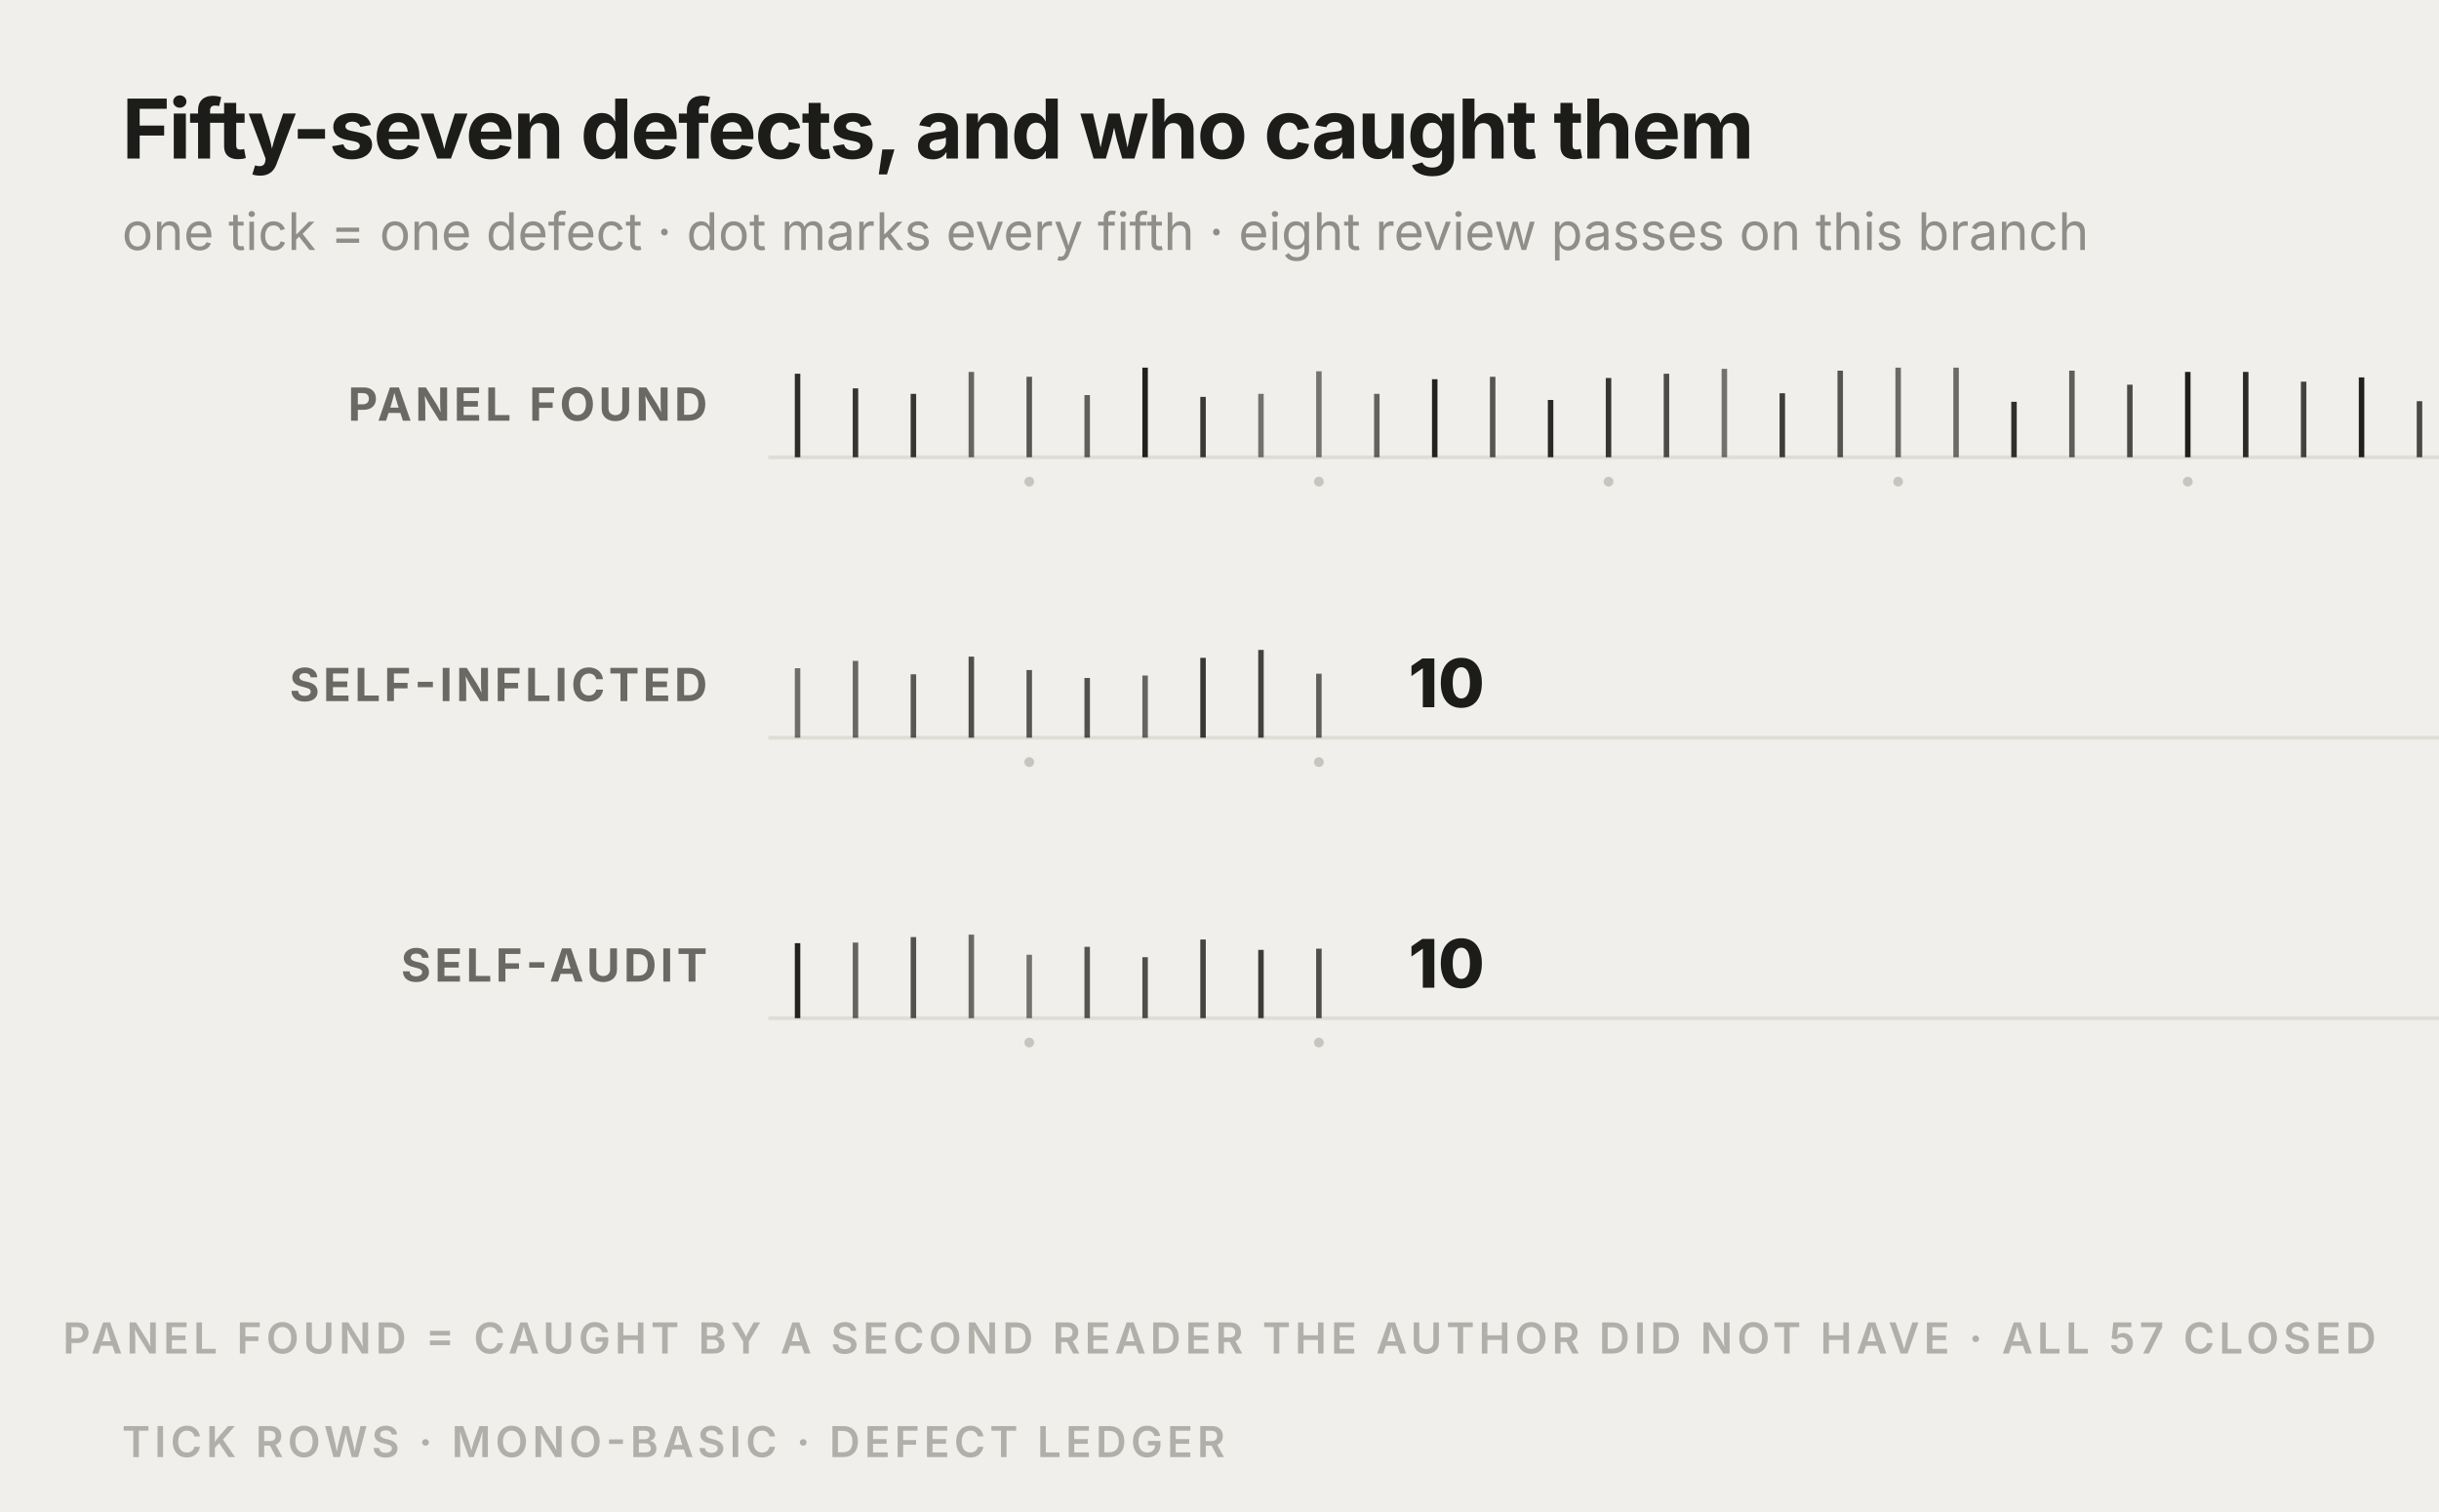
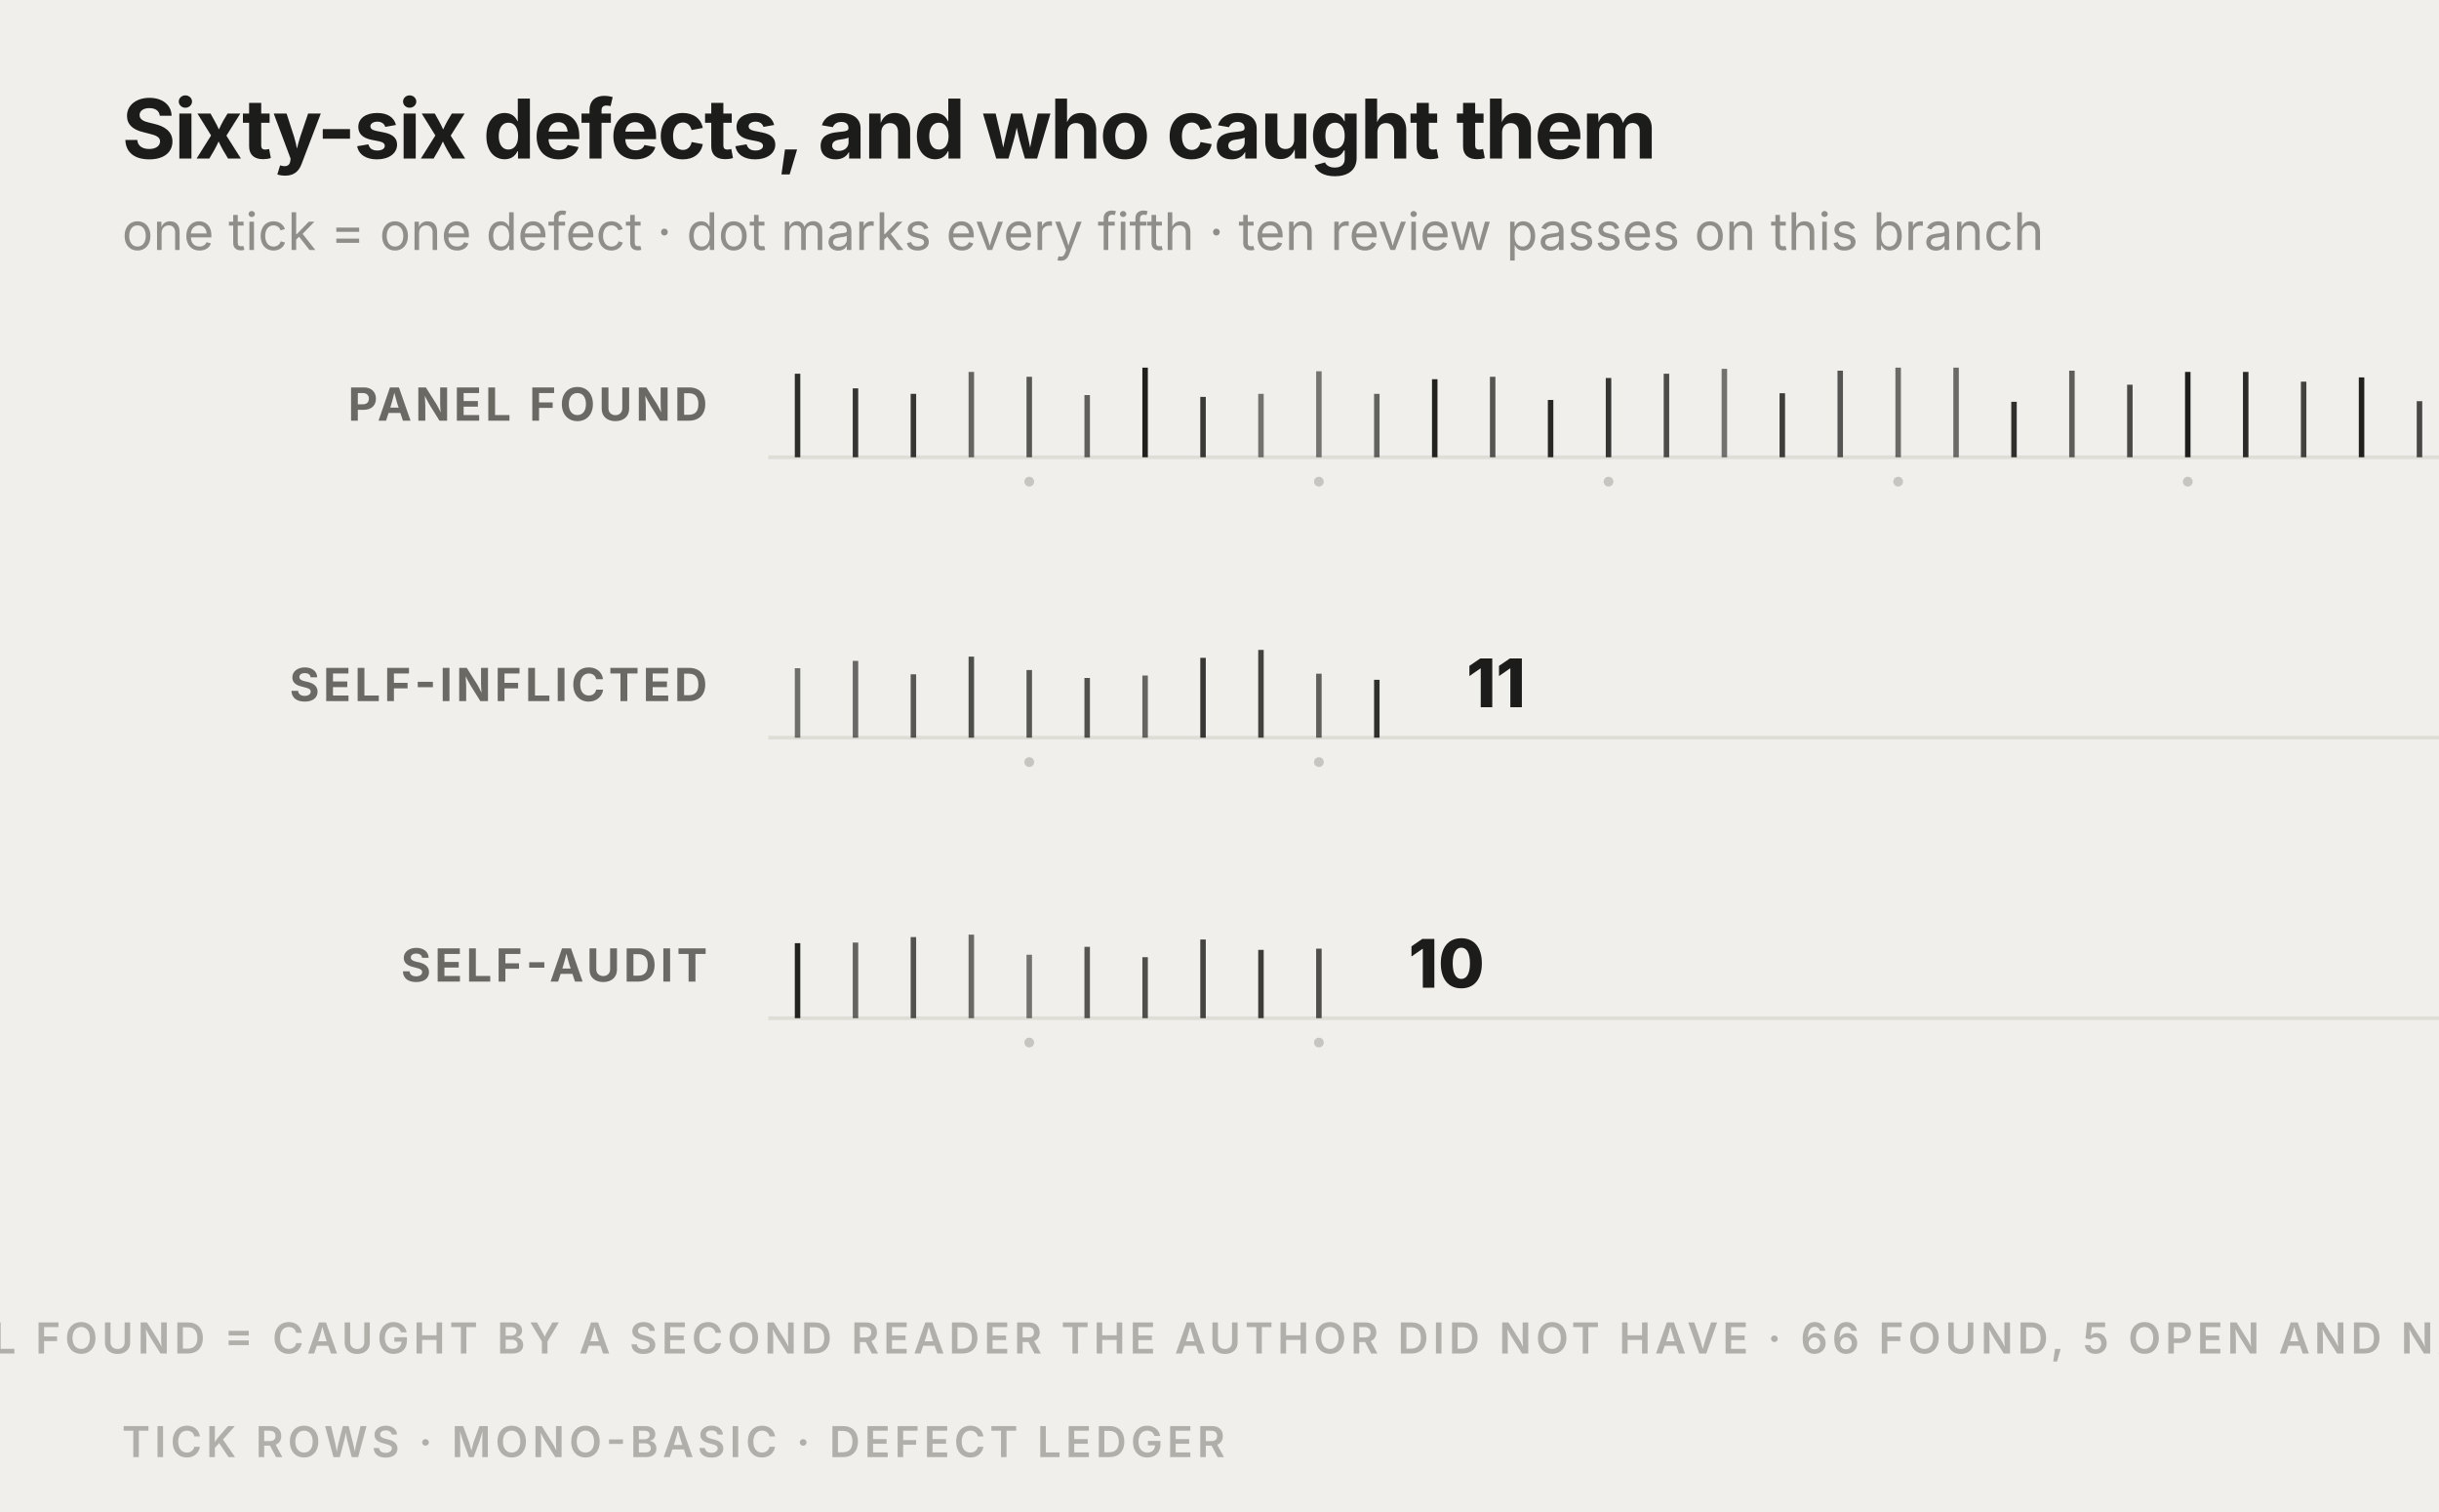
<svg xmlns="http://www.w3.org/2000/svg" viewBox="0 0 400 248" width="400" height="248" font-family="Inter,-apple-system,Helvetica Neue,Arial,sans-serif">
  <style>
  text{font-family:Inter,-apple-system,'Helvetica Neue',Arial,sans-serif}
</style>
  <rect x="0" y="0" width="400" height="248" fill="#F0EFEB" />
-   <text x="20" y="26" font-size="13.5" font-weight="700" fill="#1C1C1A" letter-spacing="-.02em">Fifty-seven defects, and who caught them</text>
-   <text x="20" y="41" font-size="8.5" fill="#8F8E88">one tick = one defect · dot marks every fifth · eight review passes on this branch</text>
+   <text x="20" y="26" font-size="13.5" font-weight="700" fill="#1C1C1A" letter-spacing="-.02em">Sixty-six defects, and who caught them</text>
+   <text x="20" y="41" font-size="8.5" fill="#8F8E88">one tick = one defect · dot marks every fifth · ten review passes on this branch</text>
  <g transform="translate(0,26)">
    <text x="116" y="43" font-size="7.5" font-weight="700" fill="#6A6963" text-anchor="end" letter-spacing=".08em">PANEL FOUND</text>
-     <line x1="126" y1="49" x2="477.5" y2="49" stroke="#DEDDD6" stroke-width="0.6" />
+     <line x1="126" y1="49" x2="553.5" y2="49" stroke="#DEDDD6" stroke-width="0.6" />
    <line x1="130.8" y1="49" x2="130.8" y2="35.3" stroke="#1C1C1A" stroke-width="0.9" opacity="0.92" />
    <line x1="140.3" y1="49" x2="140.3" y2="37.7" stroke="#1C1C1A" stroke-width="0.9" opacity="0.88" />
    <line x1="149.8" y1="49" x2="149.8" y2="38.6" stroke="#1C1C1A" stroke-width="0.9" opacity="0.88" />
    <line x1="159.3" y1="49" x2="159.3" y2="35.0" stroke="#1C1C1A" stroke-width="0.9" opacity="0.65" />
    <line x1="168.8" y1="49" x2="168.8" y2="35.8" stroke="#1C1C1A" stroke-width="0.9" opacity="0.72" />
    <circle cx="168.8" cy="53" r="0.8" fill="#C6C5BF" />
    <line x1="178.3" y1="49" x2="178.3" y2="38.8" stroke="#1C1C1A" stroke-width="0.9" opacity="0.68" />
    <line x1="187.8" y1="49" x2="187.8" y2="34.3" stroke="#1C1C1A" stroke-width="0.9" opacity="0.98" />
    <line x1="197.3" y1="49" x2="197.3" y2="39.1" stroke="#1C1C1A" stroke-width="0.9" opacity="0.86" />
    <line x1="206.8" y1="49" x2="206.8" y2="38.6" stroke="#1C1C1A" stroke-width="0.9" opacity="0.59" />
    <line x1="216.3" y1="49" x2="216.3" y2="34.9" stroke="#1C1C1A" stroke-width="0.9" opacity="0.58" />
    <circle cx="216.3" cy="53" r="0.8" fill="#C6C5BF" />
    <line x1="225.8" y1="49" x2="225.8" y2="38.6" stroke="#1C1C1A" stroke-width="0.9" opacity="0.67" />
    <line x1="235.3" y1="49" x2="235.3" y2="36.2" stroke="#1C1C1A" stroke-width="0.9" opacity="0.97" />
    <line x1="244.8" y1="49" x2="244.8" y2="35.8" stroke="#1C1C1A" stroke-width="0.9" opacity="0.73" />
    <line x1="254.3" y1="49" x2="254.3" y2="39.6" stroke="#1C1C1A" stroke-width="0.9" opacity="0.94" />
    <line x1="263.8" y1="49" x2="263.8" y2="36.0" stroke="#1C1C1A" stroke-width="0.9" opacity="0.88" />
    <circle cx="263.8" cy="53" r="0.8" fill="#C6C5BF" />
    <line x1="273.3" y1="49" x2="273.3" y2="35.3" stroke="#1C1C1A" stroke-width="0.9" opacity="0.77" />
    <line x1="282.8" y1="49" x2="282.8" y2="34.5" stroke="#1C1C1A" stroke-width="0.9" opacity="0.60" />
    <line x1="292.3" y1="49" x2="292.3" y2="38.5" stroke="#1C1C1A" stroke-width="0.9" opacity="0.84" />
    <line x1="301.8" y1="49" x2="301.8" y2="34.8" stroke="#1C1C1A" stroke-width="0.9" opacity="0.73" />
    <line x1="311.3" y1="49" x2="311.3" y2="34.3" stroke="#1C1C1A" stroke-width="0.9" opacity="0.63" />
    <circle cx="311.3" cy="53" r="0.8" fill="#C6C5BF" />
    <line x1="320.8" y1="49" x2="320.8" y2="34.3" stroke="#1C1C1A" stroke-width="0.9" opacity="0.63" />
    <line x1="330.3" y1="49" x2="330.3" y2="39.9" stroke="#1C1C1A" stroke-width="0.9" opacity="0.91" />
    <line x1="339.8" y1="49" x2="339.8" y2="34.8" stroke="#1C1C1A" stroke-width="0.9" opacity="0.69" />
    <line x1="349.3" y1="49" x2="349.3" y2="37.1" stroke="#1C1C1A" stroke-width="0.9" opacity="0.78" />
    <line x1="358.8" y1="49" x2="358.8" y2="35.0" stroke="#1C1C1A" stroke-width="0.9" opacity="0.99" />
    <circle cx="358.8" cy="53" r="0.8" fill="#C6C5BF" />
    <line x1="368.3" y1="49" x2="368.3" y2="35.0" stroke="#1C1C1A" stroke-width="0.9" opacity="0.93" />
    <line x1="377.8" y1="49" x2="377.8" y2="36.6" stroke="#1C1C1A" stroke-width="0.9" opacity="0.82" />
    <line x1="387.3" y1="49" x2="387.3" y2="35.9" stroke="#1C1C1A" stroke-width="0.9" opacity="0.98" />
    <line x1="396.8" y1="49" x2="396.8" y2="39.8" stroke="#1C1C1A" stroke-width="0.9" opacity="0.79" />
    <line x1="406.3" y1="49" x2="406.3" y2="35.2" stroke="#1C1C1A" stroke-width="0.9" opacity="0.72" />
    <circle cx="406.3" cy="53" r="0.8" fill="#C6C5BF" />
    <line x1="415.8" y1="49" x2="415.8" y2="38.9" stroke="#1C1C1A" stroke-width="0.9" opacity="0.82" />
    <line x1="425.3" y1="49" x2="425.3" y2="35.7" stroke="#1C1C1A" stroke-width="0.9" opacity="0.69" />
    <line x1="434.8" y1="49" x2="434.8" y2="37.4" stroke="#1C1C1A" stroke-width="0.9" opacity="0.79" />
    <line x1="444.3" y1="49" x2="444.3" y2="35.7" stroke="#1C1C1A" stroke-width="0.9" opacity="0.68" />
    <line x1="453.8" y1="49" x2="453.8" y2="35.0" stroke="#1C1C1A" stroke-width="0.9" opacity="0.86" />
    <circle cx="453.8" cy="53" r="0.8" fill="#C6C5BF" />
    <line x1="463.3" y1="49" x2="463.3" y2="37.8" stroke="#1C1C1A" stroke-width="0.9" opacity="0.78" />
    <line x1="472.8" y1="49" x2="472.8" y2="36.3" stroke="#1C1C1A" stroke-width="0.9" opacity="0.70" />
-     <text x="487.5" y="44" font-size="11" font-weight="800" fill="#1C1C1A">37</text>
+     <line x1="482.3" y1="49" x2="482.3" y2="39.9" stroke="#1C1C1A" stroke-width="0.9" opacity="0.82" />
+     <line x1="491.8" y1="49" x2="491.8" y2="38.2" stroke="#1C1C1A" stroke-width="0.9" opacity="0.92" />
+     <line x1="501.3" y1="49" x2="501.3" y2="35.8" stroke="#1C1C1A" stroke-width="0.9" opacity="0.88" />
+     <circle cx="501.3" cy="53" r="0.8" fill="#C6C5BF" />
+     <line x1="510.8" y1="49" x2="510.8" y2="35.8" stroke="#1C1C1A" stroke-width="0.9" opacity="0.70" />
+     <line x1="520.3" y1="49" x2="520.3" y2="37.1" stroke="#1C1C1A" stroke-width="0.9" opacity="0.95" />
+     <line x1="529.8" y1="49" x2="529.8" y2="34.8" stroke="#1C1C1A" stroke-width="0.9" opacity="0.70" />
+     <line x1="539.3" y1="49" x2="539.3" y2="39.7" stroke="#1C1C1A" stroke-width="0.9" opacity="0.73" />
+     <line x1="548.8" y1="49" x2="548.8" y2="35.1" stroke="#1C1C1A" stroke-width="0.9" opacity="0.90" />
+     <circle cx="548.8" cy="53" r="0.8" fill="#C6C5BF" />
+     <text x="563.5" y="44" font-size="11" font-weight="800" fill="#1C1C1A">45</text>
    <text x="116" y="89" font-size="7.5" font-weight="700" fill="#6A6963" text-anchor="end" letter-spacing=".08em">SELF-INFLICTED</text>
-     <line x1="126" y1="95" x2="477.5" y2="95" stroke="#DEDDD6" stroke-width="0.6" />
+     <line x1="126" y1="95" x2="553.5" y2="95" stroke="#DEDDD6" stroke-width="0.6" />
    <line x1="130.8" y1="95" x2="130.8" y2="83.6" stroke="#1C1C1A" stroke-width="0.9" opacity="0.61" />
    <line x1="140.3" y1="95" x2="140.3" y2="82.4" stroke="#1C1C1A" stroke-width="0.9" opacity="0.64" />
    <line x1="149.8" y1="95" x2="149.8" y2="84.6" stroke="#1C1C1A" stroke-width="0.9" opacity="0.72" />
    <line x1="159.3" y1="95" x2="159.3" y2="81.7" stroke="#1C1C1A" stroke-width="0.9" opacity="0.76" />
    <line x1="168.8" y1="95" x2="168.8" y2="83.9" stroke="#1C1C1A" stroke-width="0.9" opacity="0.72" />
    <circle cx="168.8" cy="99" r="0.8" fill="#C6C5BF" />
    <line x1="178.3" y1="95" x2="178.3" y2="85.2" stroke="#1C1C1A" stroke-width="0.9" opacity="0.75" />
    <line x1="187.8" y1="95" x2="187.8" y2="84.8" stroke="#1C1C1A" stroke-width="0.9" opacity="0.65" />
    <line x1="197.3" y1="95" x2="197.3" y2="81.9" stroke="#1C1C1A" stroke-width="0.9" opacity="0.87" />
    <line x1="206.8" y1="95" x2="206.8" y2="80.6" stroke="#1C1C1A" stroke-width="0.9" opacity="0.82" />
    <line x1="216.3" y1="95" x2="216.3" y2="84.5" stroke="#1C1C1A" stroke-width="0.9" opacity="0.68" />
    <circle cx="216.3" cy="99" r="0.8" fill="#C6C5BF" />
-     <text x="231.0" y="90" font-size="11" font-weight="800" fill="#1C1C1A">10</text>
+     <line x1="225.8" y1="95" x2="225.8" y2="85.5" stroke="#1C1C1A" stroke-width="0.9" opacity="0.91" />
+     <text x="240.5" y="90" font-size="11" font-weight="800" fill="#1C1C1A">11</text>
    <text x="116" y="135" font-size="7.5" font-weight="700" fill="#6A6963" text-anchor="end" letter-spacing=".08em">SELF-AUDIT</text>
-     <line x1="126" y1="141" x2="477.5" y2="141" stroke="#DEDDD6" stroke-width="0.6" />
+     <line x1="126" y1="141" x2="553.5" y2="141" stroke="#DEDDD6" stroke-width="0.6" />
    <line x1="130.8" y1="141" x2="130.8" y2="128.7" stroke="#1C1C1A" stroke-width="0.9" opacity="0.97" />
    <line x1="140.3" y1="141" x2="140.3" y2="128.6" stroke="#1C1C1A" stroke-width="0.9" opacity="0.66" />
    <line x1="149.8" y1="141" x2="149.8" y2="127.7" stroke="#1C1C1A" stroke-width="0.9" opacity="0.75" />
    <line x1="159.3" y1="141" x2="159.3" y2="127.3" stroke="#1C1C1A" stroke-width="0.9" opacity="0.64" />
    <line x1="168.8" y1="141" x2="168.8" y2="130.6" stroke="#1C1C1A" stroke-width="0.9" opacity="0.59" />
    <circle cx="168.8" cy="145" r="0.8" fill="#C6C5BF" />
    <line x1="178.3" y1="141" x2="178.3" y2="129.3" stroke="#1C1C1A" stroke-width="0.9" opacity="0.73" />
    <line x1="187.8" y1="141" x2="187.8" y2="131.0" stroke="#1C1C1A" stroke-width="0.9" opacity="0.76" />
    <line x1="197.3" y1="141" x2="197.3" y2="128.1" stroke="#1C1C1A" stroke-width="0.9" opacity="0.81" />
    <line x1="206.8" y1="141" x2="206.8" y2="129.8" stroke="#1C1C1A" stroke-width="0.9" opacity="0.85" />
    <line x1="216.3" y1="141" x2="216.3" y2="129.6" stroke="#1C1C1A" stroke-width="0.9" opacity="0.76" />
    <circle cx="216.3" cy="145" r="0.8" fill="#C6C5BF" />
    <text x="231.0" y="136" font-size="11" font-weight="800" fill="#1C1C1A">10</text>
-     <text x="200" y="196" font-size="7" font-weight="600" fill="#B0AFA9" text-anchor="middle" letter-spacing=".1em">PANEL FOUND = CAUGHT BY A SECOND READER THE AUTHOR DID NOT HAVE · ALL 57 CLOSED</text>
+     <text x="200" y="196" font-size="7" font-weight="600" fill="#B0AFA9" text-anchor="middle" letter-spacing=".1em">PANEL FOUND = CAUGHT BY A SECOND READER THE AUTHOR DID NOT HAVE · 66 FOUND, 5 OPEN AND NAMED</text>
  </g>
  <text x="20" y="239" font-size="7" font-weight="600" fill="#B0AFA9" letter-spacing=".1em">TICK ROWS · MONO-BASIC · DEFECT LEDGER</text>
</svg>
